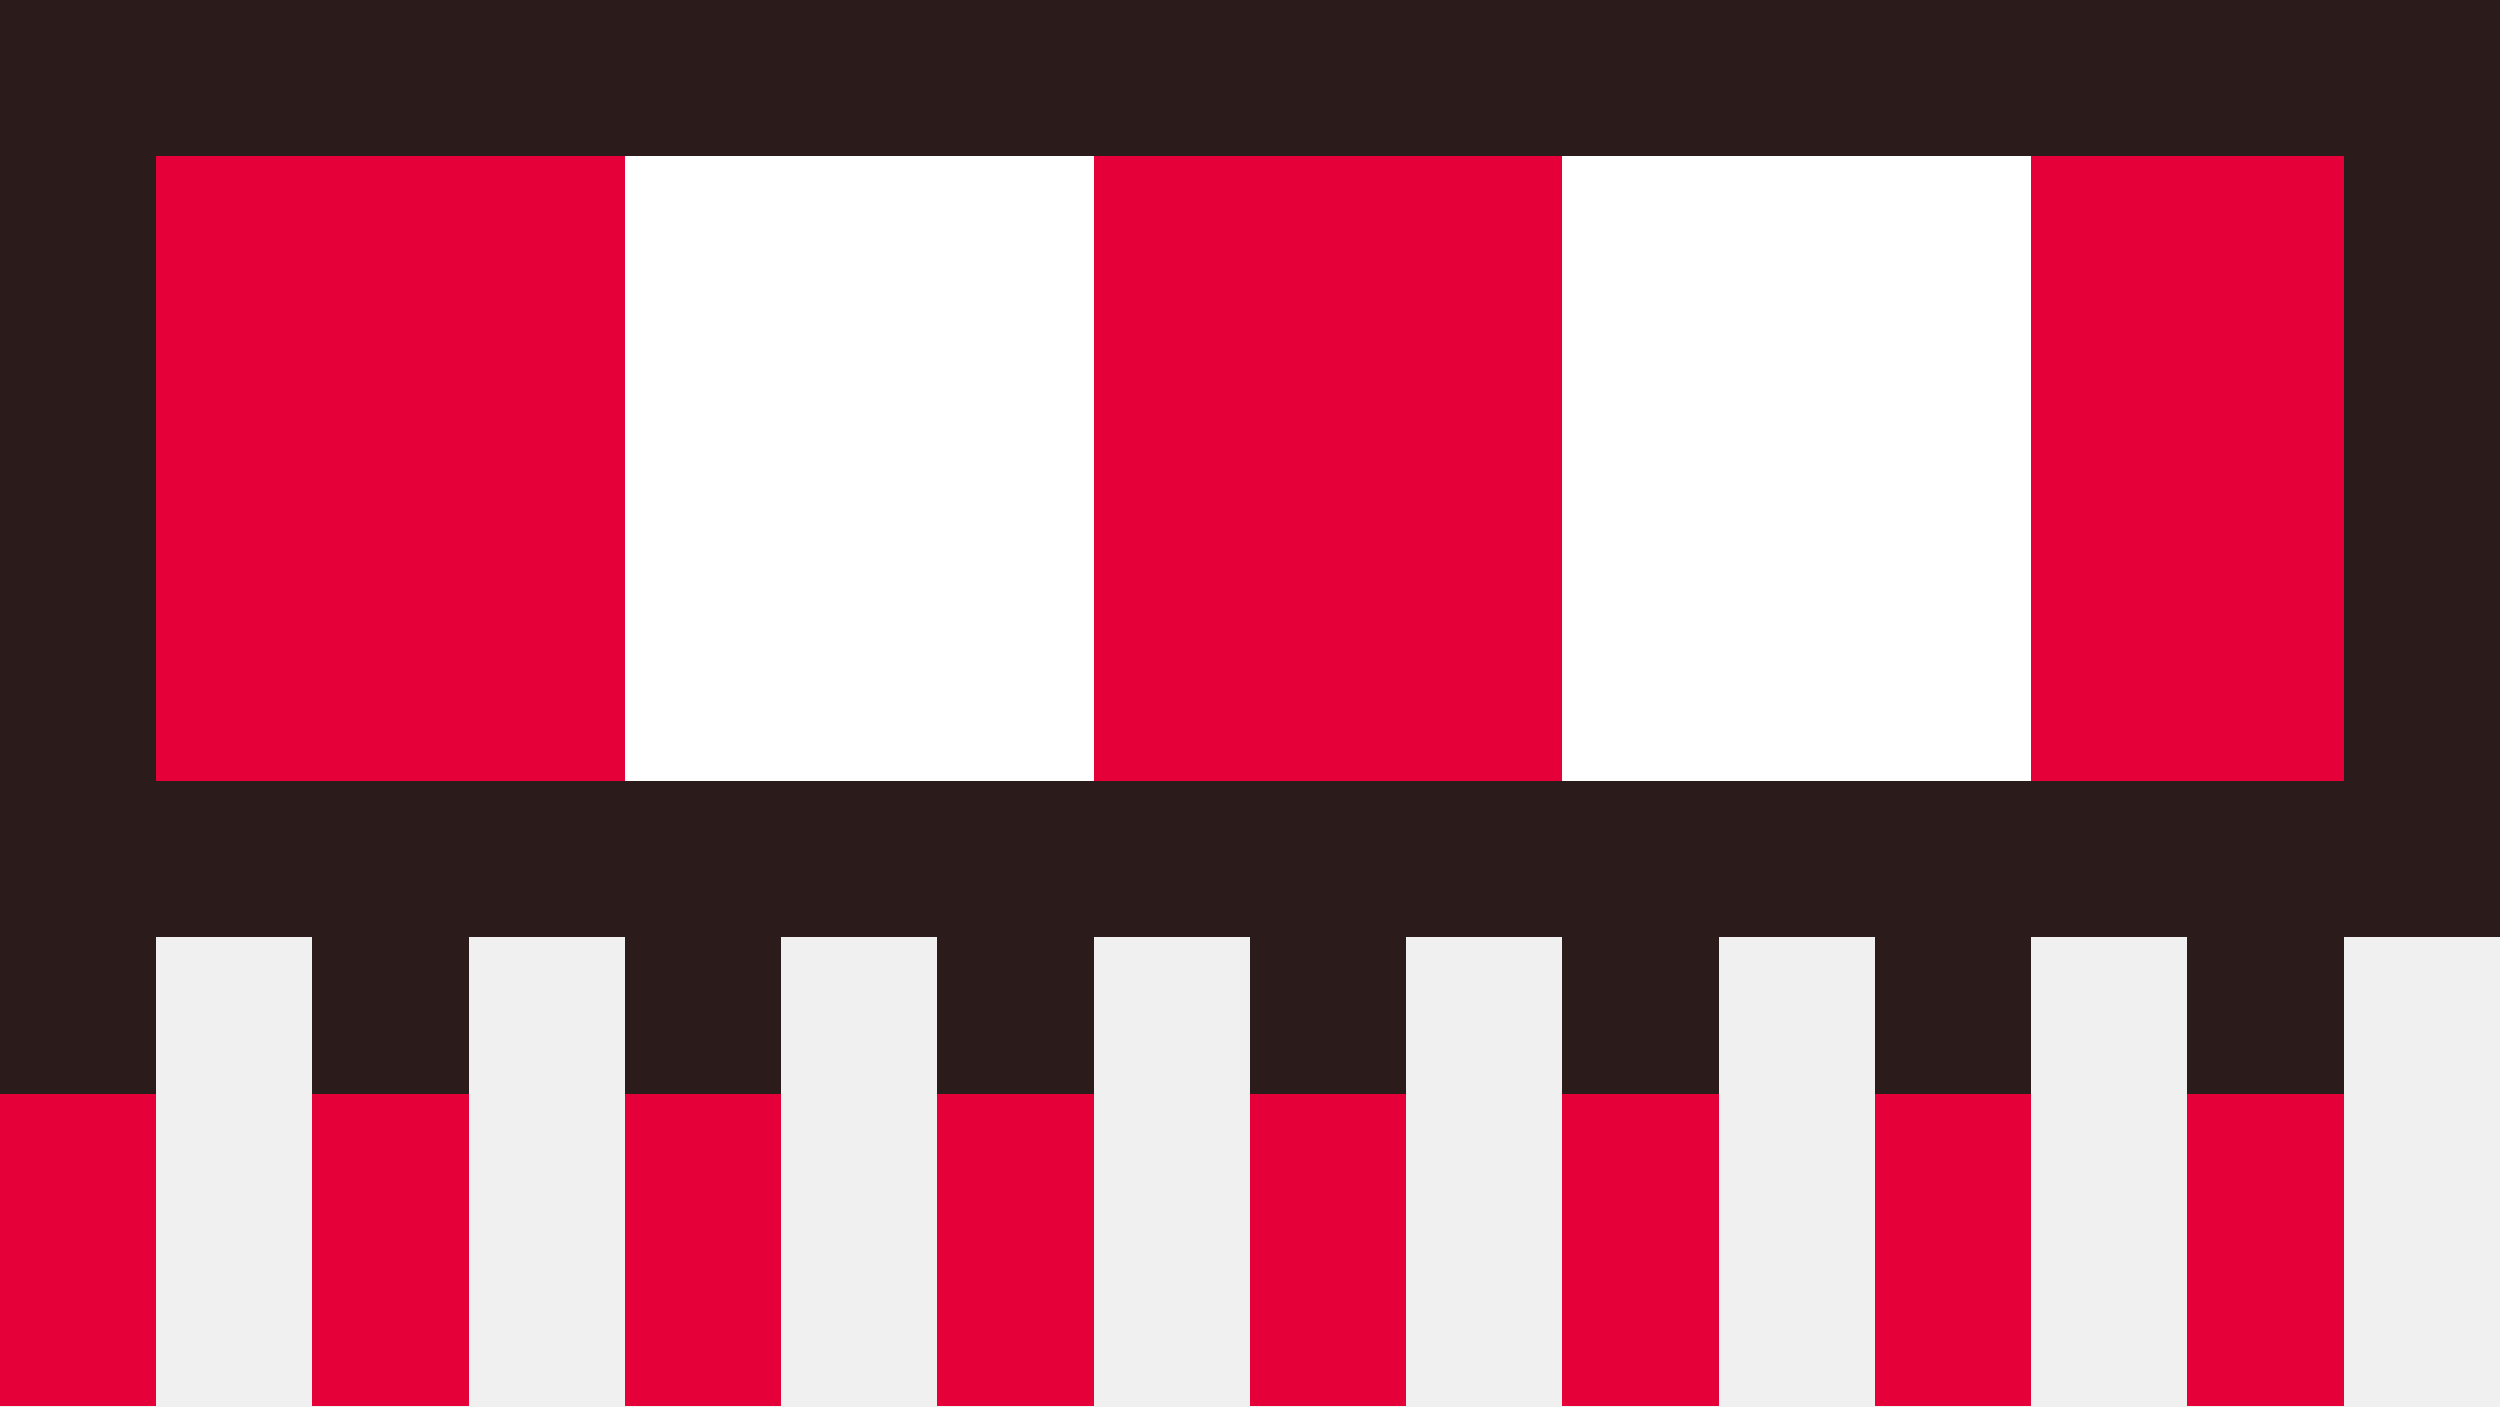
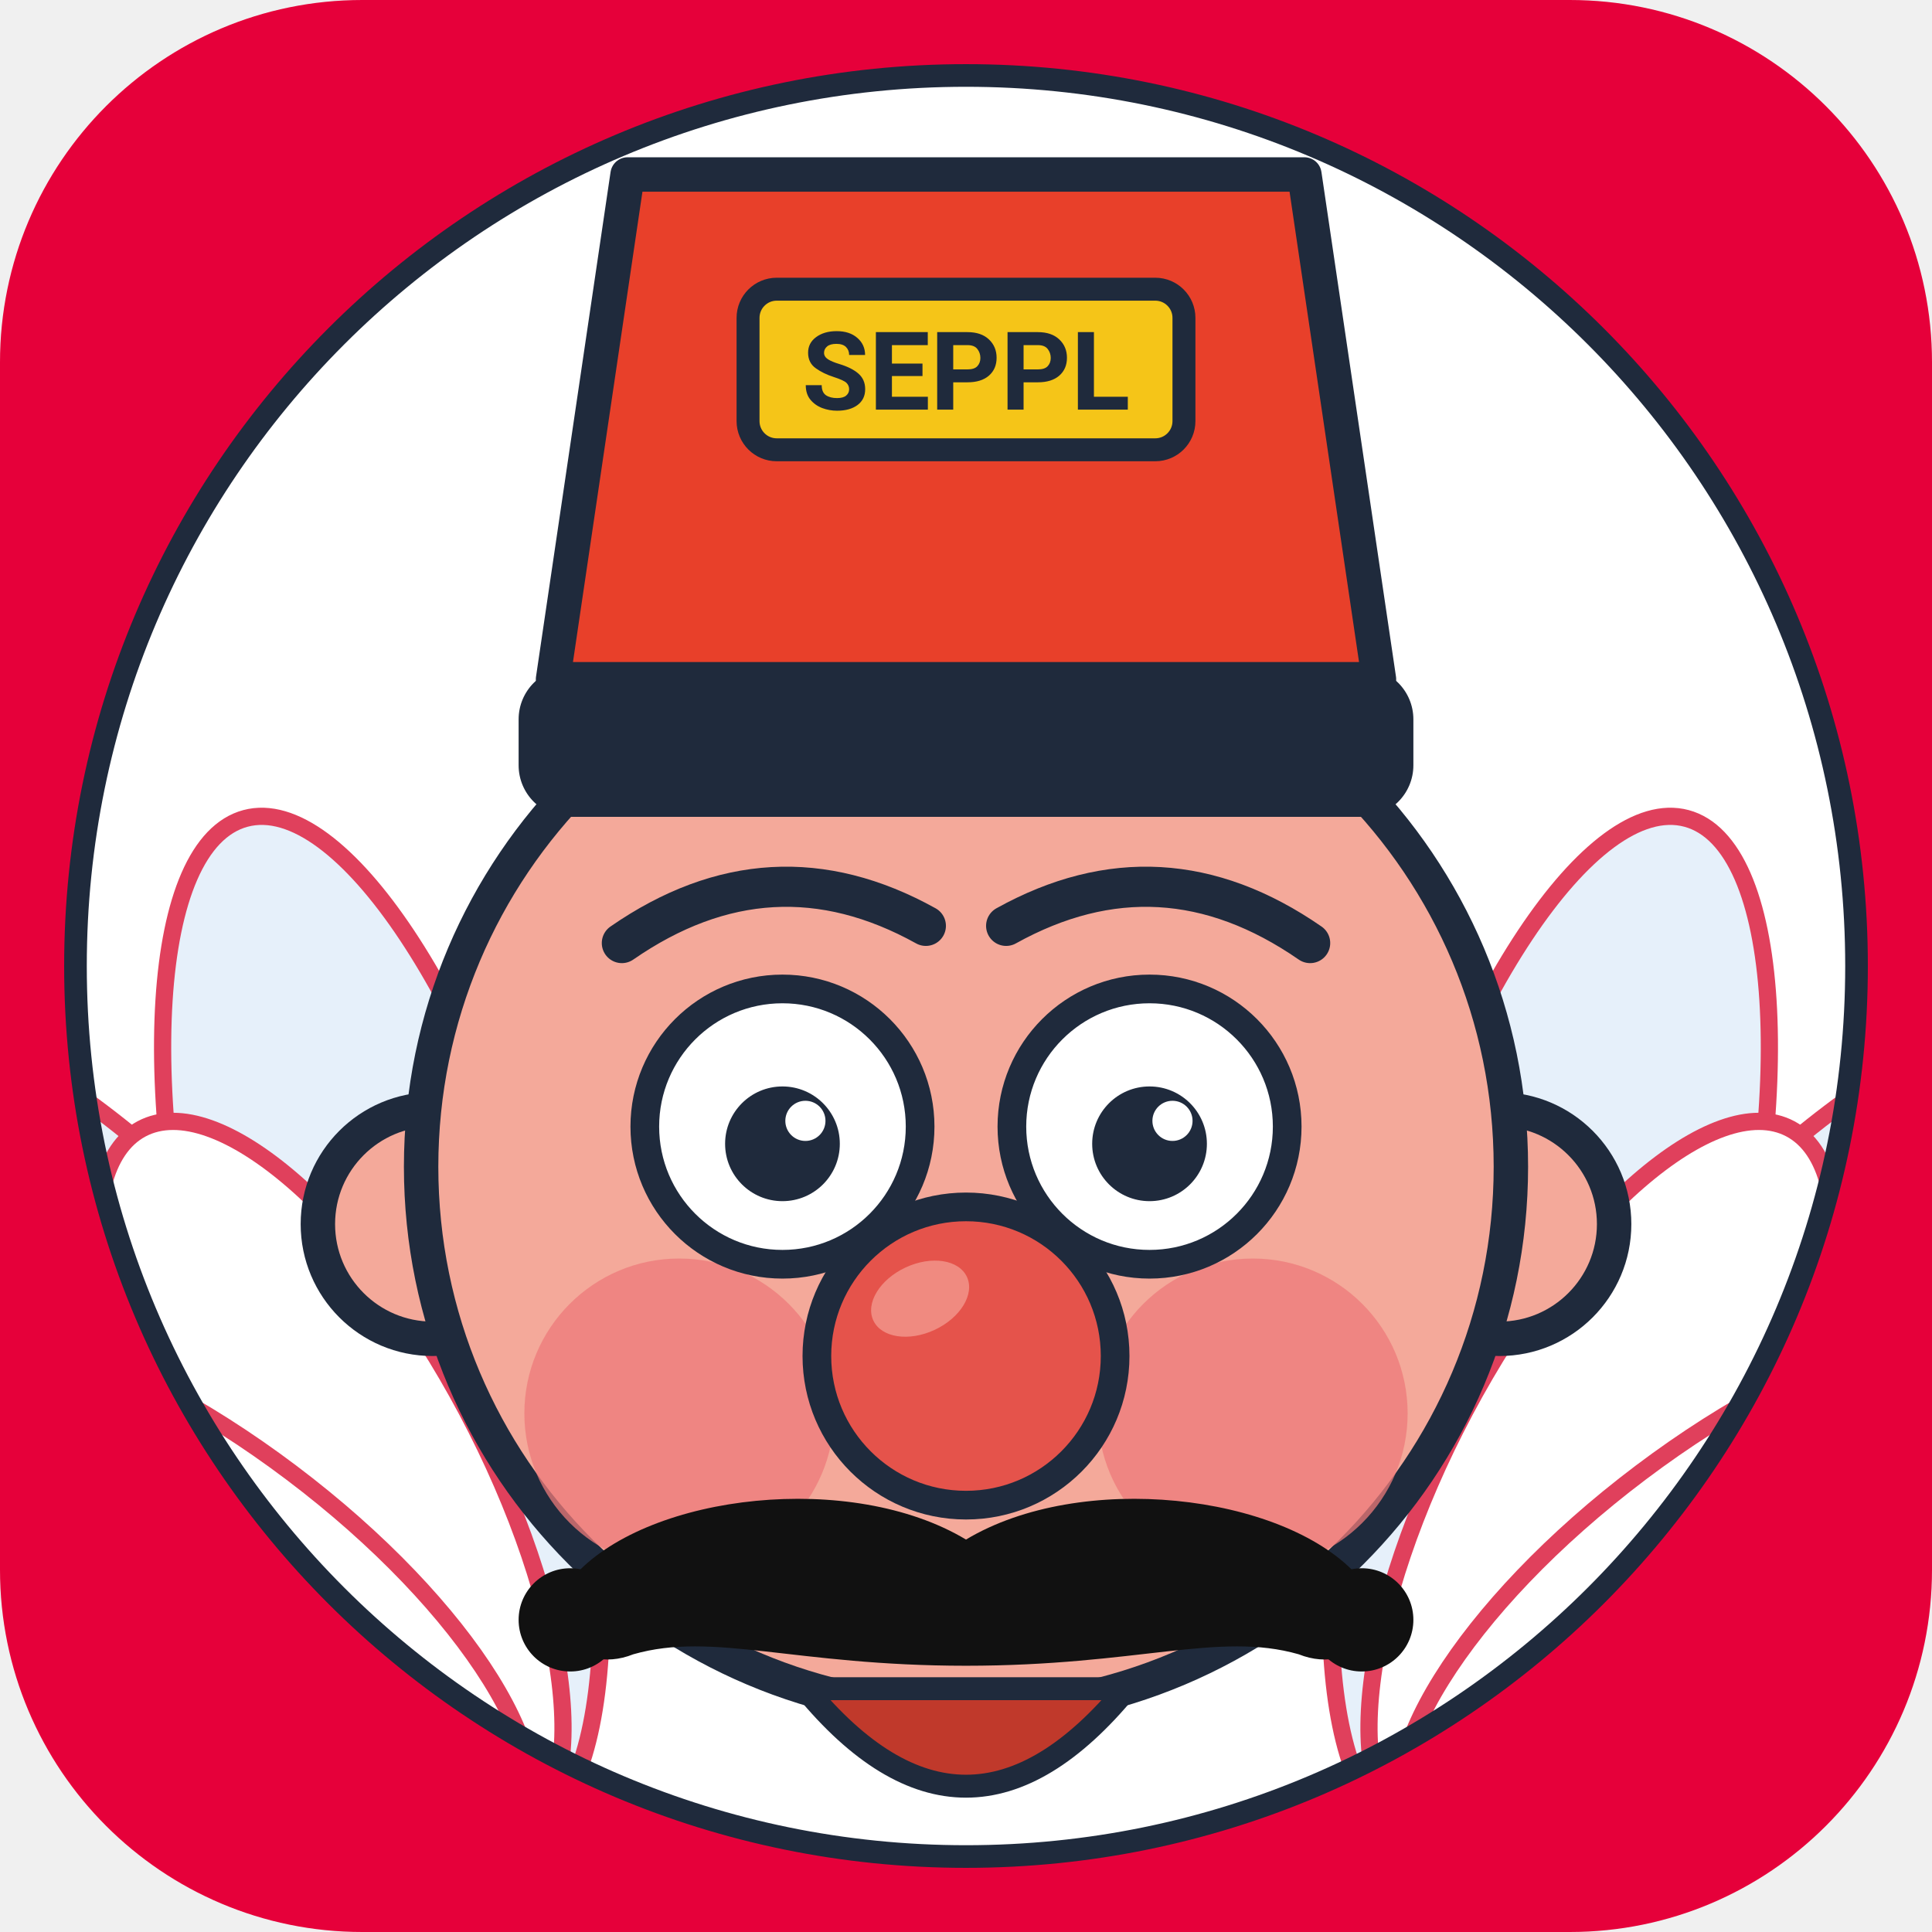
- <svg xmlns="http://www.w3.org/2000/svg" viewBox="0 1 16 9" shape-rendering="crispEdges">
-   <rect x="0" y="1" width="1" height="1" fill="#2b1b1b" />
-   <rect x="1" y="1" width="1" height="1" fill="#2b1b1b" />
-   <rect x="2" y="1" width="1" height="1" fill="#2b1b1b" />
-   <rect x="3" y="1" width="1" height="1" fill="#2b1b1b" />
-   <rect x="4" y="1" width="1" height="1" fill="#2b1b1b" />
-   <rect x="5" y="1" width="1" height="1" fill="#2b1b1b" />
-   <rect x="6" y="1" width="1" height="1" fill="#2b1b1b" />
-   <rect x="7" y="1" width="1" height="1" fill="#2b1b1b" />
-   <rect x="8" y="1" width="1" height="1" fill="#2b1b1b" />
-   <rect x="9" y="1" width="1" height="1" fill="#2b1b1b" />
-   <rect x="10" y="1" width="1" height="1" fill="#2b1b1b" />
-   <rect x="11" y="1" width="1" height="1" fill="#2b1b1b" />
-   <rect x="12" y="1" width="1" height="1" fill="#2b1b1b" />
-   <rect x="13" y="1" width="1" height="1" fill="#2b1b1b" />
-   <rect x="14" y="1" width="1" height="1" fill="#2b1b1b" />
-   <rect x="15" y="1" width="1" height="1" fill="#2b1b1b" />
-   <rect x="0" y="2" width="1" height="1" fill="#2b1b1b" />
-   <rect x="1" y="2" width="1" height="1" fill="#e6003a" />
-   <rect x="2" y="2" width="1" height="1" fill="#e6003a" />
-   <rect x="3" y="2" width="1" height="1" fill="#e6003a" />
-   <rect x="4" y="2" width="1" height="1" fill="#ffffff" />
-   <rect x="5" y="2" width="1" height="1" fill="#ffffff" />
-   <rect x="6" y="2" width="1" height="1" fill="#ffffff" />
-   <rect x="7" y="2" width="1" height="1" fill="#e6003a" />
-   <rect x="8" y="2" width="1" height="1" fill="#e6003a" />
-   <rect x="9" y="2" width="1" height="1" fill="#e6003a" />
-   <rect x="10" y="2" width="1" height="1" fill="#ffffff" />
-   <rect x="11" y="2" width="1" height="1" fill="#ffffff" />
-   <rect x="12" y="2" width="1" height="1" fill="#ffffff" />
-   <rect x="13" y="2" width="1" height="1" fill="#e6003a" />
-   <rect x="14" y="2" width="1" height="1" fill="#e6003a" />
-   <rect x="15" y="2" width="1" height="1" fill="#2b1b1b" />
-   <rect x="0" y="3" width="1" height="1" fill="#2b1b1b" />
-   <rect x="1" y="3" width="1" height="1" fill="#e6003a" />
-   <rect x="2" y="3" width="1" height="1" fill="#e6003a" />
-   <rect x="3" y="3" width="1" height="1" fill="#e6003a" />
-   <rect x="4" y="3" width="1" height="1" fill="#ffffff" />
-   <rect x="5" y="3" width="1" height="1" fill="#ffffff" />
-   <rect x="6" y="3" width="1" height="1" fill="#ffffff" />
-   <rect x="7" y="3" width="1" height="1" fill="#e6003a" />
-   <rect x="8" y="3" width="1" height="1" fill="#e6003a" />
-   <rect x="9" y="3" width="1" height="1" fill="#e6003a" />
-   <rect x="10" y="3" width="1" height="1" fill="#ffffff" />
-   <rect x="11" y="3" width="1" height="1" fill="#ffffff" />
-   <rect x="12" y="3" width="1" height="1" fill="#ffffff" />
-   <rect x="13" y="3" width="1" height="1" fill="#e6003a" />
-   <rect x="14" y="3" width="1" height="1" fill="#e6003a" />
-   <rect x="15" y="3" width="1" height="1" fill="#2b1b1b" />
-   <rect x="0" y="4" width="1" height="1" fill="#2b1b1b" />
-   <rect x="1" y="4" width="1" height="1" fill="#e6003a" />
-   <rect x="2" y="4" width="1" height="1" fill="#e6003a" />
-   <rect x="3" y="4" width="1" height="1" fill="#e6003a" />
-   <rect x="4" y="4" width="1" height="1" fill="#ffffff" />
-   <rect x="5" y="4" width="1" height="1" fill="#ffffff" />
-   <rect x="6" y="4" width="1" height="1" fill="#ffffff" />
-   <rect x="7" y="4" width="1" height="1" fill="#e6003a" />
-   <rect x="8" y="4" width="1" height="1" fill="#e6003a" />
-   <rect x="9" y="4" width="1" height="1" fill="#e6003a" />
-   <rect x="10" y="4" width="1" height="1" fill="#ffffff" />
-   <rect x="11" y="4" width="1" height="1" fill="#ffffff" />
-   <rect x="12" y="4" width="1" height="1" fill="#ffffff" />
-   <rect x="13" y="4" width="1" height="1" fill="#e6003a" />
-   <rect x="14" y="4" width="1" height="1" fill="#e6003a" />
-   <rect x="15" y="4" width="1" height="1" fill="#2b1b1b" />
-   <rect x="0" y="5" width="1" height="1" fill="#2b1b1b" />
-   <rect x="1" y="5" width="1" height="1" fill="#e6003a" />
-   <rect x="2" y="5" width="1" height="1" fill="#e6003a" />
-   <rect x="3" y="5" width="1" height="1" fill="#e6003a" />
-   <rect x="4" y="5" width="1" height="1" fill="#ffffff" />
-   <rect x="5" y="5" width="1" height="1" fill="#ffffff" />
-   <rect x="6" y="5" width="1" height="1" fill="#ffffff" />
-   <rect x="7" y="5" width="1" height="1" fill="#e6003a" />
-   <rect x="8" y="5" width="1" height="1" fill="#e6003a" />
-   <rect x="9" y="5" width="1" height="1" fill="#e6003a" />
-   <rect x="10" y="5" width="1" height="1" fill="#ffffff" />
-   <rect x="11" y="5" width="1" height="1" fill="#ffffff" />
-   <rect x="12" y="5" width="1" height="1" fill="#ffffff" />
-   <rect x="13" y="5" width="1" height="1" fill="#e6003a" />
-   <rect x="14" y="5" width="1" height="1" fill="#e6003a" />
-   <rect x="15" y="5" width="1" height="1" fill="#2b1b1b" />
-   <rect x="0" y="6" width="1" height="1" fill="#2b1b1b" />
-   <rect x="1" y="6" width="1" height="1" fill="#2b1b1b" />
-   <rect x="2" y="6" width="1" height="1" fill="#2b1b1b" />
-   <rect x="3" y="6" width="1" height="1" fill="#2b1b1b" />
-   <rect x="4" y="6" width="1" height="1" fill="#2b1b1b" />
-   <rect x="5" y="6" width="1" height="1" fill="#2b1b1b" />
-   <rect x="6" y="6" width="1" height="1" fill="#2b1b1b" />
-   <rect x="7" y="6" width="1" height="1" fill="#2b1b1b" />
-   <rect x="8" y="6" width="1" height="1" fill="#2b1b1b" />
-   <rect x="9" y="6" width="1" height="1" fill="#2b1b1b" />
-   <rect x="10" y="6" width="1" height="1" fill="#2b1b1b" />
-   <rect x="11" y="6" width="1" height="1" fill="#2b1b1b" />
-   <rect x="12" y="6" width="1" height="1" fill="#2b1b1b" />
-   <rect x="13" y="6" width="1" height="1" fill="#2b1b1b" />
-   <rect x="14" y="6" width="1" height="1" fill="#2b1b1b" />
-   <rect x="15" y="6" width="1" height="1" fill="#2b1b1b" />
-   <rect x="0" y="7" width="1" height="1" fill="#2b1b1b" />
-   <rect x="2" y="7" width="1" height="1" fill="#2b1b1b" />
-   <rect x="4" y="7" width="1" height="1" fill="#2b1b1b" />
-   <rect x="6" y="7" width="1" height="1" fill="#2b1b1b" />
-   <rect x="8" y="7" width="1" height="1" fill="#2b1b1b" />
-   <rect x="10" y="7" width="1" height="1" fill="#2b1b1b" />
-   <rect x="12" y="7" width="1" height="1" fill="#2b1b1b" />
-   <rect x="14" y="7" width="1" height="1" fill="#2b1b1b" />
-   <rect x="0" y="8" width="1" height="1" fill="#e6003a" />
-   <rect x="2" y="8" width="1" height="1" fill="#e6003a" />
-   <rect x="4" y="8" width="1" height="1" fill="#e6003a" />
-   <rect x="6" y="8" width="1" height="1" fill="#e6003a" />
-   <rect x="8" y="8" width="1" height="1" fill="#e6003a" />
-   <rect x="10" y="8" width="1" height="1" fill="#e6003a" />
-   <rect x="12" y="8" width="1" height="1" fill="#e6003a" />
-   <rect x="14" y="8" width="1" height="1" fill="#e6003a" />
-   <rect x="0" y="9" width="1" height="1" fill="#e6003a" />
-   <rect x="2" y="9" width="1" height="1" fill="#e6003a" />
-   <rect x="4" y="9" width="1" height="1" fill="#e6003a" />
-   <rect x="6" y="9" width="1" height="1" fill="#e6003a" />
-   <rect x="8" y="9" width="1" height="1" fill="#e6003a" />
-   <rect x="10" y="9" width="1" height="1" fill="#e6003a" />
-   <rect x="12" y="9" width="1" height="1" fill="#e6003a" />
-   <rect x="14" y="9" width="1" height="1" fill="#e6003a" />
+ <svg xmlns="http://www.w3.org/2000/svg" viewBox="0 0 512 512" width="512" height="512">
+   <rect width="512" height="512" rx="96" fill="#e6003a" />
+   <clipPath id="pl">
+     <circle cx="256.0" cy="256.0" r="236" />
+   </clipPath>
+   <circle cx="256.0" cy="256.0" r="236" fill="#ffffff" />
+   <g clip-path="url(#pl)">
+     <g transform="translate(-200.0,-48.0) scale(1.52)">
+       <g transform="translate(222,352)" stroke="#e0405c" stroke-width="3">
+         <ellipse cx="-92" cy="0" rx="92" ry="31" fill="#e6f0fa" transform="rotate(75)" />
+         <ellipse cx="-92" cy="0" rx="92" ry="31" fill="#e6f0fa" transform="rotate(50)" />
+         <ellipse cx="-92" cy="0" rx="92" ry="31" fill="#e6f0fa" transform="rotate(25)" />
+         <ellipse cx="-92" cy="0" rx="92" ry="31" fill="#e6f0fa" transform="rotate(0)" />
+         <ellipse cx="-92" cy="0" rx="92" ry="31" fill="#e6f0fa" transform="rotate(-25)" />
+         <ellipse cx="-70" cy="0" rx="70" ry="27" fill="#ffffff" transform="rotate(62)" />
+         <ellipse cx="-70" cy="0" rx="70" ry="27" fill="#ffffff" transform="rotate(37)" />
+         <ellipse cx="-70" cy="0" rx="70" ry="27" fill="#ffffff" transform="rotate(12)" />
+         <ellipse cx="-70" cy="0" rx="70" ry="27" fill="#ffffff" transform="rotate(-13)" />
+       </g>
+       <g transform="translate(600,0) scale(-1,1)">
+         <g transform="translate(222,352)" stroke="#e0405c" stroke-width="3">
+           <ellipse cx="-92" cy="0" rx="92" ry="31" fill="#e6f0fa" transform="rotate(75)" />
+           <ellipse cx="-92" cy="0" rx="92" ry="31" fill="#e6f0fa" transform="rotate(50)" />
+           <ellipse cx="-92" cy="0" rx="92" ry="31" fill="#e6f0fa" transform="rotate(25)" />
+           <ellipse cx="-92" cy="0" rx="92" ry="31" fill="#e6f0fa" transform="rotate(0)" />
+           <ellipse cx="-92" cy="0" rx="92" ry="31" fill="#e6f0fa" transform="rotate(-25)" />
+           <ellipse cx="-70" cy="0" rx="70" ry="27" fill="#ffffff" transform="rotate(62)" />
+           <ellipse cx="-70" cy="0" rx="70" ry="27" fill="#ffffff" transform="rotate(37)" />
+           <ellipse cx="-70" cy="0" rx="70" ry="27" fill="#ffffff" transform="rotate(12)" />
+           <ellipse cx="-70" cy="0" rx="70" ry="27" fill="#ffffff" transform="rotate(-13)" />
+         </g>
+       </g>
+       <g stroke="#1f2a3c" stroke-width="6" stroke-linejoin="round" stroke-linecap="round">
+         <circle cx="207" cy="245" r="20" fill="#f4a99a" />
+         <circle cx="393" cy="245" r="20" fill="#f4a99a" />
+         <circle cx="300" cy="235" r="95" fill="#f4a99a" />
+       </g>
+       <circle cx="250" cy="278" r="27" fill="#ee7a7a" opacity=".75" />
+       <circle cx="350" cy="278" r="27" fill="#ee7a7a" opacity=".75" />
+       <g stroke="#1f2a3c" stroke-width="5">
+         <circle cx="268" cy="228" r="24" fill="#fff" />
+         <circle cx="332" cy="228" r="24" fill="#fff" />
+       </g>
+       <circle cx="268" cy="231" r="10" fill="#1f2a3c" />
+       <circle cx="332" cy="231" r="10" fill="#1f2a3c" />
+       <circle cx="272" cy="227" r="3.5" fill="#fff" />
+       <circle cx="336" cy="227" r="3.5" fill="#fff" />
+       <g fill="none" stroke="#1f2a3c" stroke-width="7" stroke-linecap="round">
+         <path d="M240 196 Q266 178 293 193" />
+         <path d="M307 193 Q334 178 360 196" />
+       </g>
+       <circle cx="300" cy="268" r="26" fill="#e5534b" stroke="#1f2a3c" stroke-width="5" />
+       <ellipse cx="292" cy="258" rx="9" ry="6" fill="#f08a80" transform="rotate(-25 292 258)" />
+       <path d="M272 326 Q300 360 328 326 Z" fill="#c0392b" stroke="#1f2a3c" stroke-width="4" stroke-linejoin="round" />
+       <path d="M300 300 C280 288 245 292 232 306 C224 314 232 324 242 320 C256 316 270 322 300 322 C330 322 344 316 358 320 C368 324 376 314 368 306 C355 292 320 288 300 300 Z" fill="#111" />
+       <circle cx="231" cy="314" r="9" fill="#111" />
+       <circle cx="369" cy="314" r="9" fill="#111" />
+       <path d="M241 62 L359 62 L372 150 L228 150 Z" fill="#e8402a" stroke="#1f2a3c" stroke-width="6" stroke-linejoin="round" />
+       <rect x="222" y="148" width="156" height="26" rx="9" fill="#1f2a3c" />
+       <rect x="262" y="82" width="76" height="28" rx="5" fill="#f5c518" stroke="#1f2a3c" stroke-width="4" />
+       <text x="300" y="103" text-anchor="middle" font-family="Roboto,Arial,Helvetica,sans-serif" font-weight="700" font-size="19" fill="#1f2a3c">SEPPL</text>
+     </g>
+   </g>
+   <circle cx="256.0" cy="256.0" r="236" fill="none" stroke="#1f2a3c" stroke-width="6.0" />
</svg>
